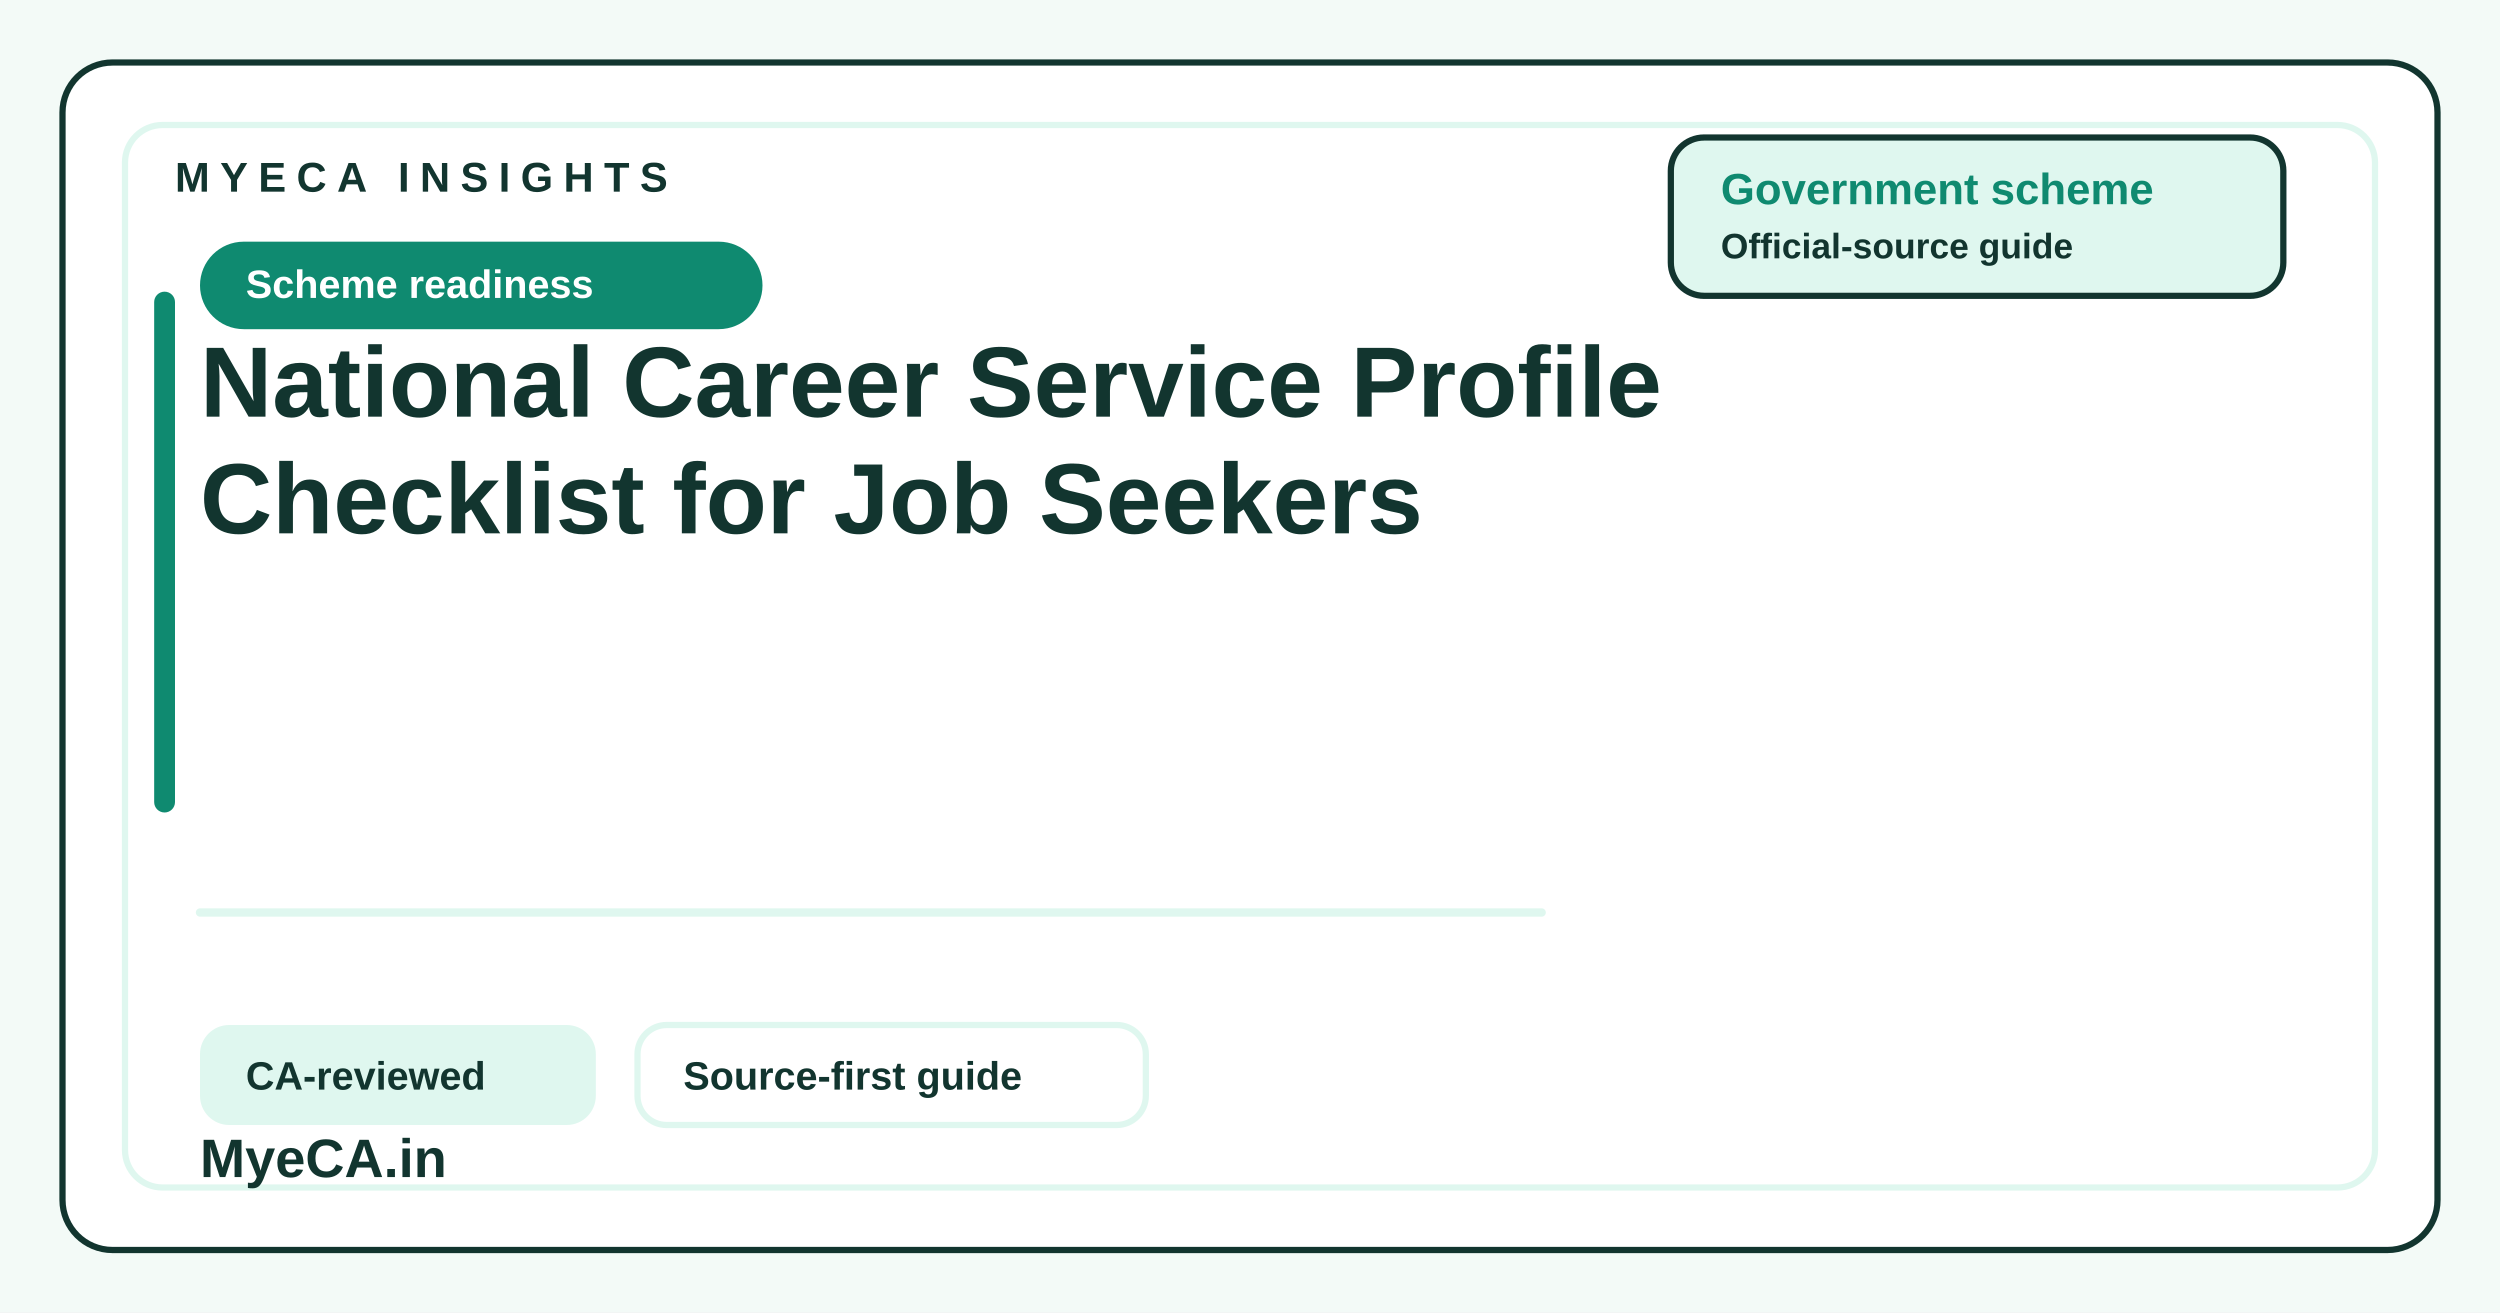
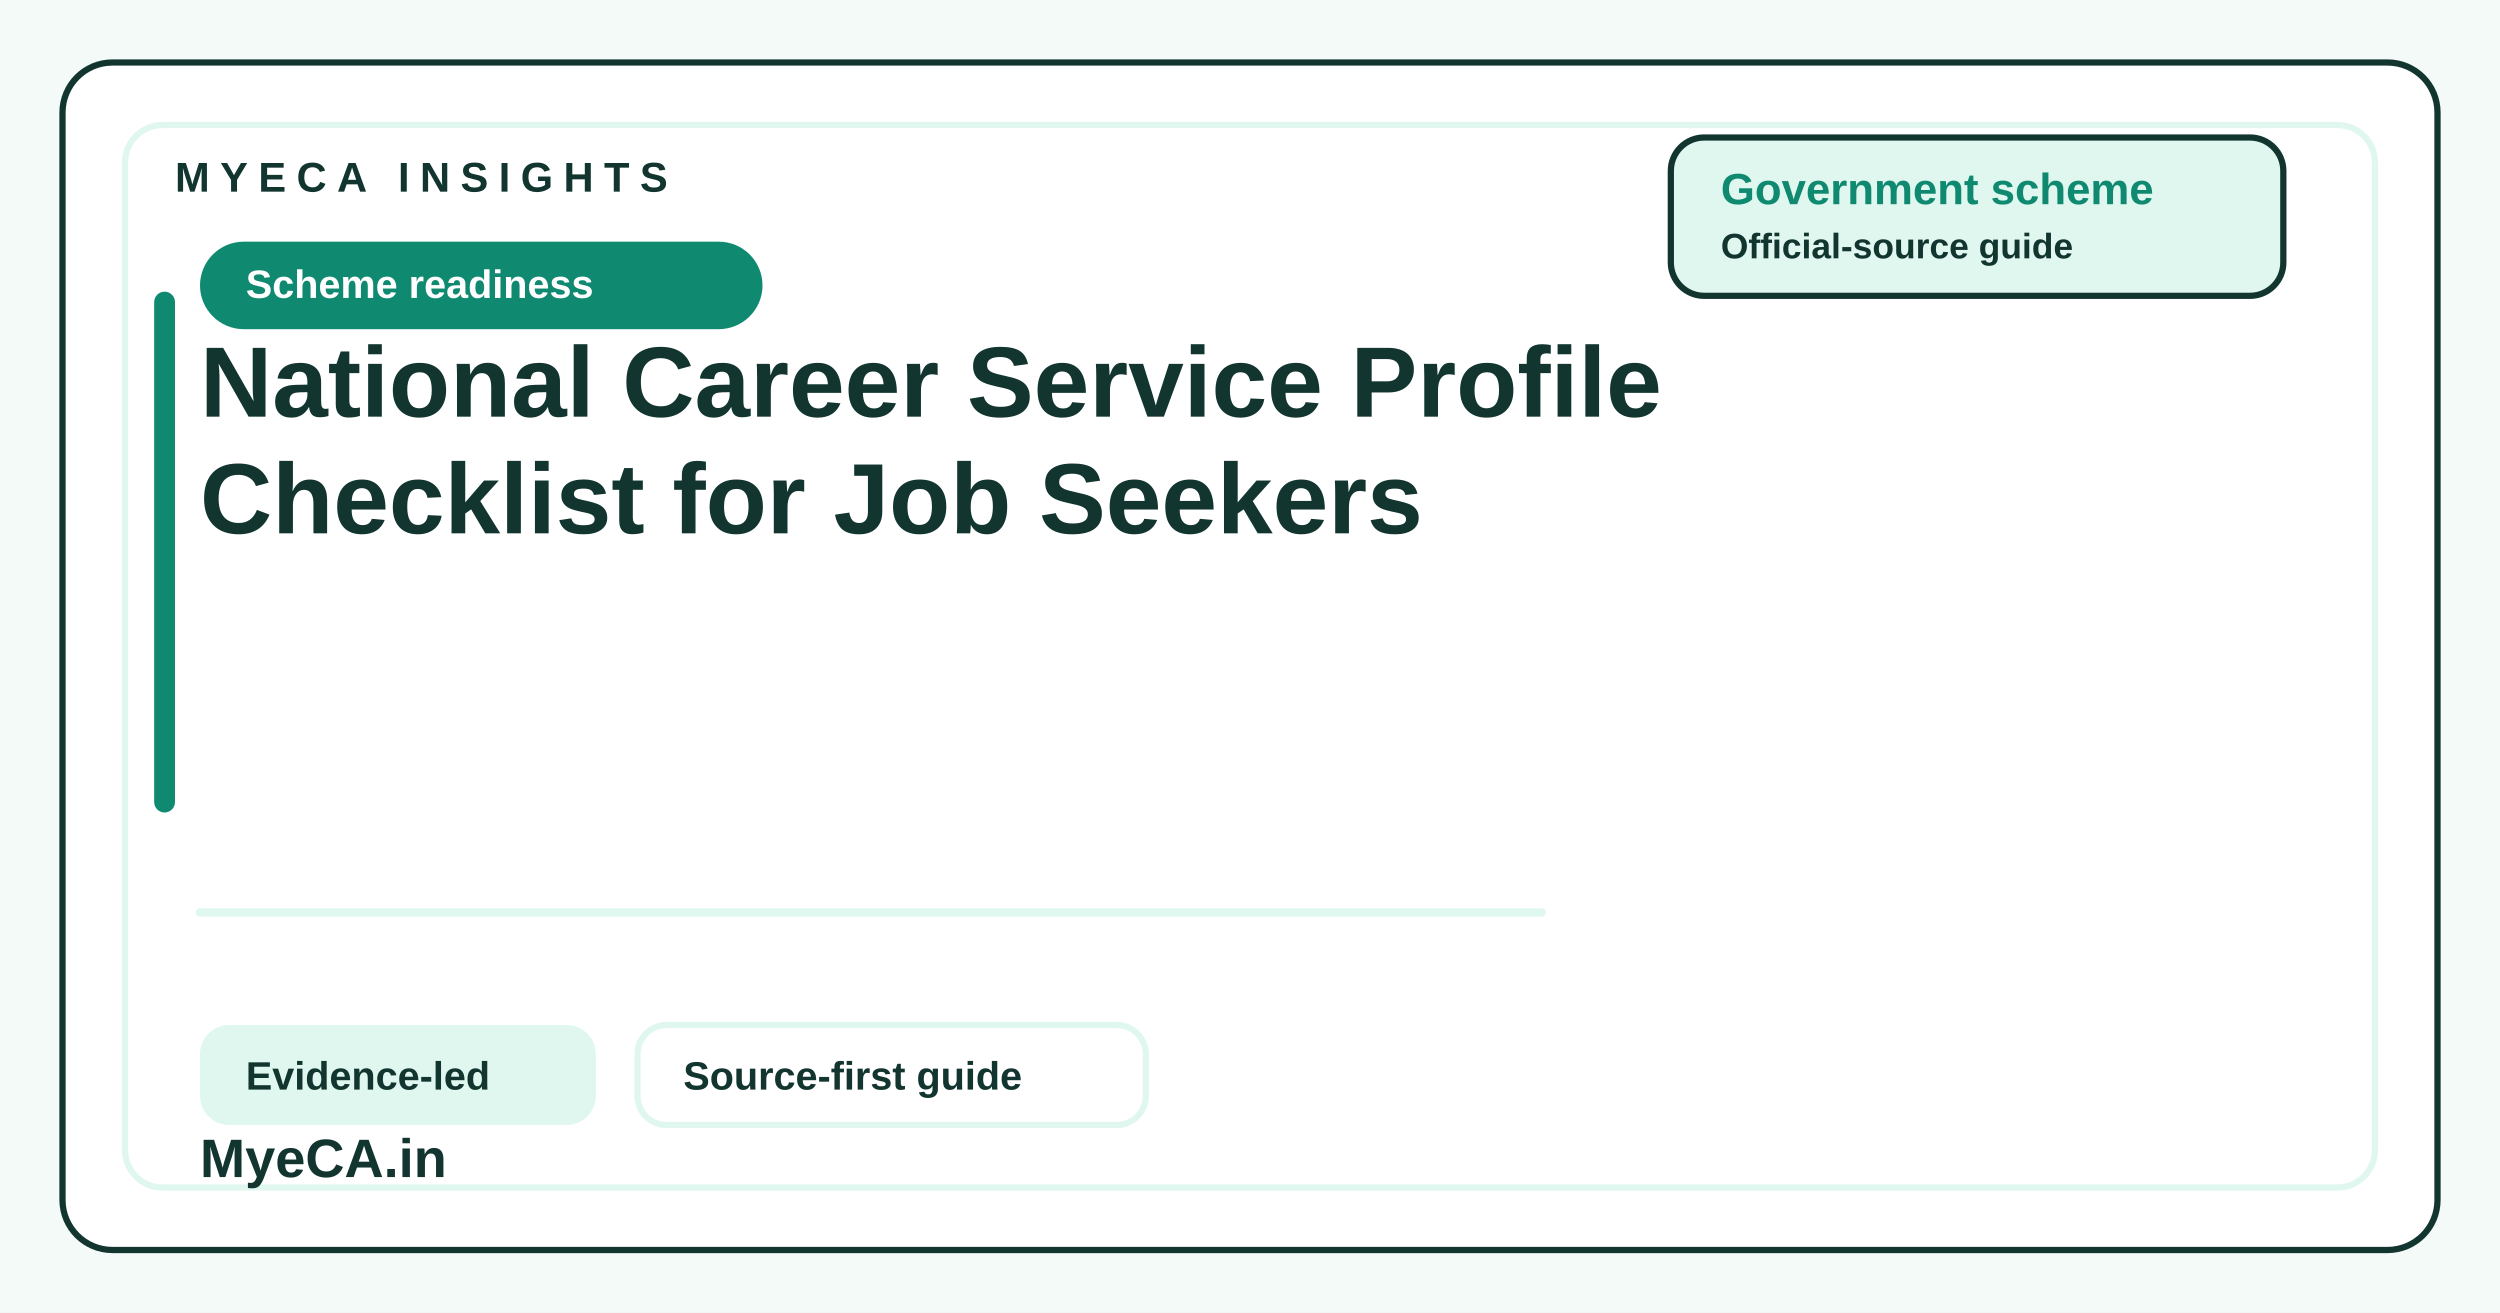
<svg xmlns="http://www.w3.org/2000/svg" width="1200" height="630" viewBox="0 0 1200 630" role="img" aria-labelledby="title desc">
  <rect width="1200" height="630" fill="#f3faf7" />
  <rect x="30" y="30" width="1140" height="570" rx="24" fill="#ffffff" stroke="#12352f" stroke-width="3" />
  <rect x="60" y="60" width="1080" height="510" rx="18" fill="none" stroke="#dff7ef" stroke-width="3" />
  <rect x="74" y="140" width="10" height="250" rx="5" fill="#0f8a70" />
  <text x="84" y="92" font-family="Arial, Helvetica, sans-serif" font-size="20" font-weight="900" letter-spacing="5" fill="#12352f">MYECA INSIGHTS</text>
  <g transform="translate(802 66)">
    <rect x="0" y="0" width="294" height="76" rx="16" fill="#dff7ef" stroke="#12352f" stroke-width="3" />
    <text x="24" y="32" font-family="Arial, Helvetica, sans-serif" font-size="21" font-weight="900" fill="#0f8a70">Government scheme</text>
    <text x="24" y="58" font-family="Arial, Helvetica, sans-serif" font-size="17" font-weight="800" fill="#12352f">Official-source guide</text>
  </g>
  <rect x="96" y="116" width="270" height="42" rx="21" fill="#0f8a70" />
  <text x="118" y="143" font-family="Arial, Helvetica, sans-serif" font-size="19" font-weight="900" fill="#ffffff">Scheme readiness</text>
  <text x="96" y="200" font-family="Arial, Helvetica, sans-serif" font-size="48" font-weight="900" fill="#12352f">National Career Service Profile</text>
  <text x="96" y="256" font-family="Arial, Helvetica, sans-serif" font-size="48" font-weight="900" fill="#12352f">Checklist for Job Seekers</text>
  <line x1="96" y1="438" x2="740" y2="438" stroke="#dff7ef" stroke-width="4" stroke-linecap="round" />
  <g transform="translate(96 492)">
    <rect x="0" y="0" width="190" height="48" rx="14" fill="#dff7ef" />
-     <text x="22" y="31" font-family="Arial, Helvetica, sans-serif" font-size="19" font-weight="900" fill="#12352f">CA-reviewed</text>
+     <text x="22" y="31" font-family="Arial, Helvetica, sans-serif" font-size="19" font-weight="900" fill="#12352f">Evidence-led</text>
  </g>
  <g transform="translate(306 492)">
    <rect x="0" y="0" width="244" height="48" rx="14" fill="#ffffff" stroke="#dff7ef" stroke-width="3" />
    <text x="22" y="31" font-family="Arial, Helvetica, sans-serif" font-size="19" font-weight="900" fill="#12352f">Source-first guide</text>
  </g>
  <text x="96" y="565" font-family="Arial, Helvetica, sans-serif" font-size="26" font-weight="900" fill="#12352f">MyeCA.in</text>
</svg>
